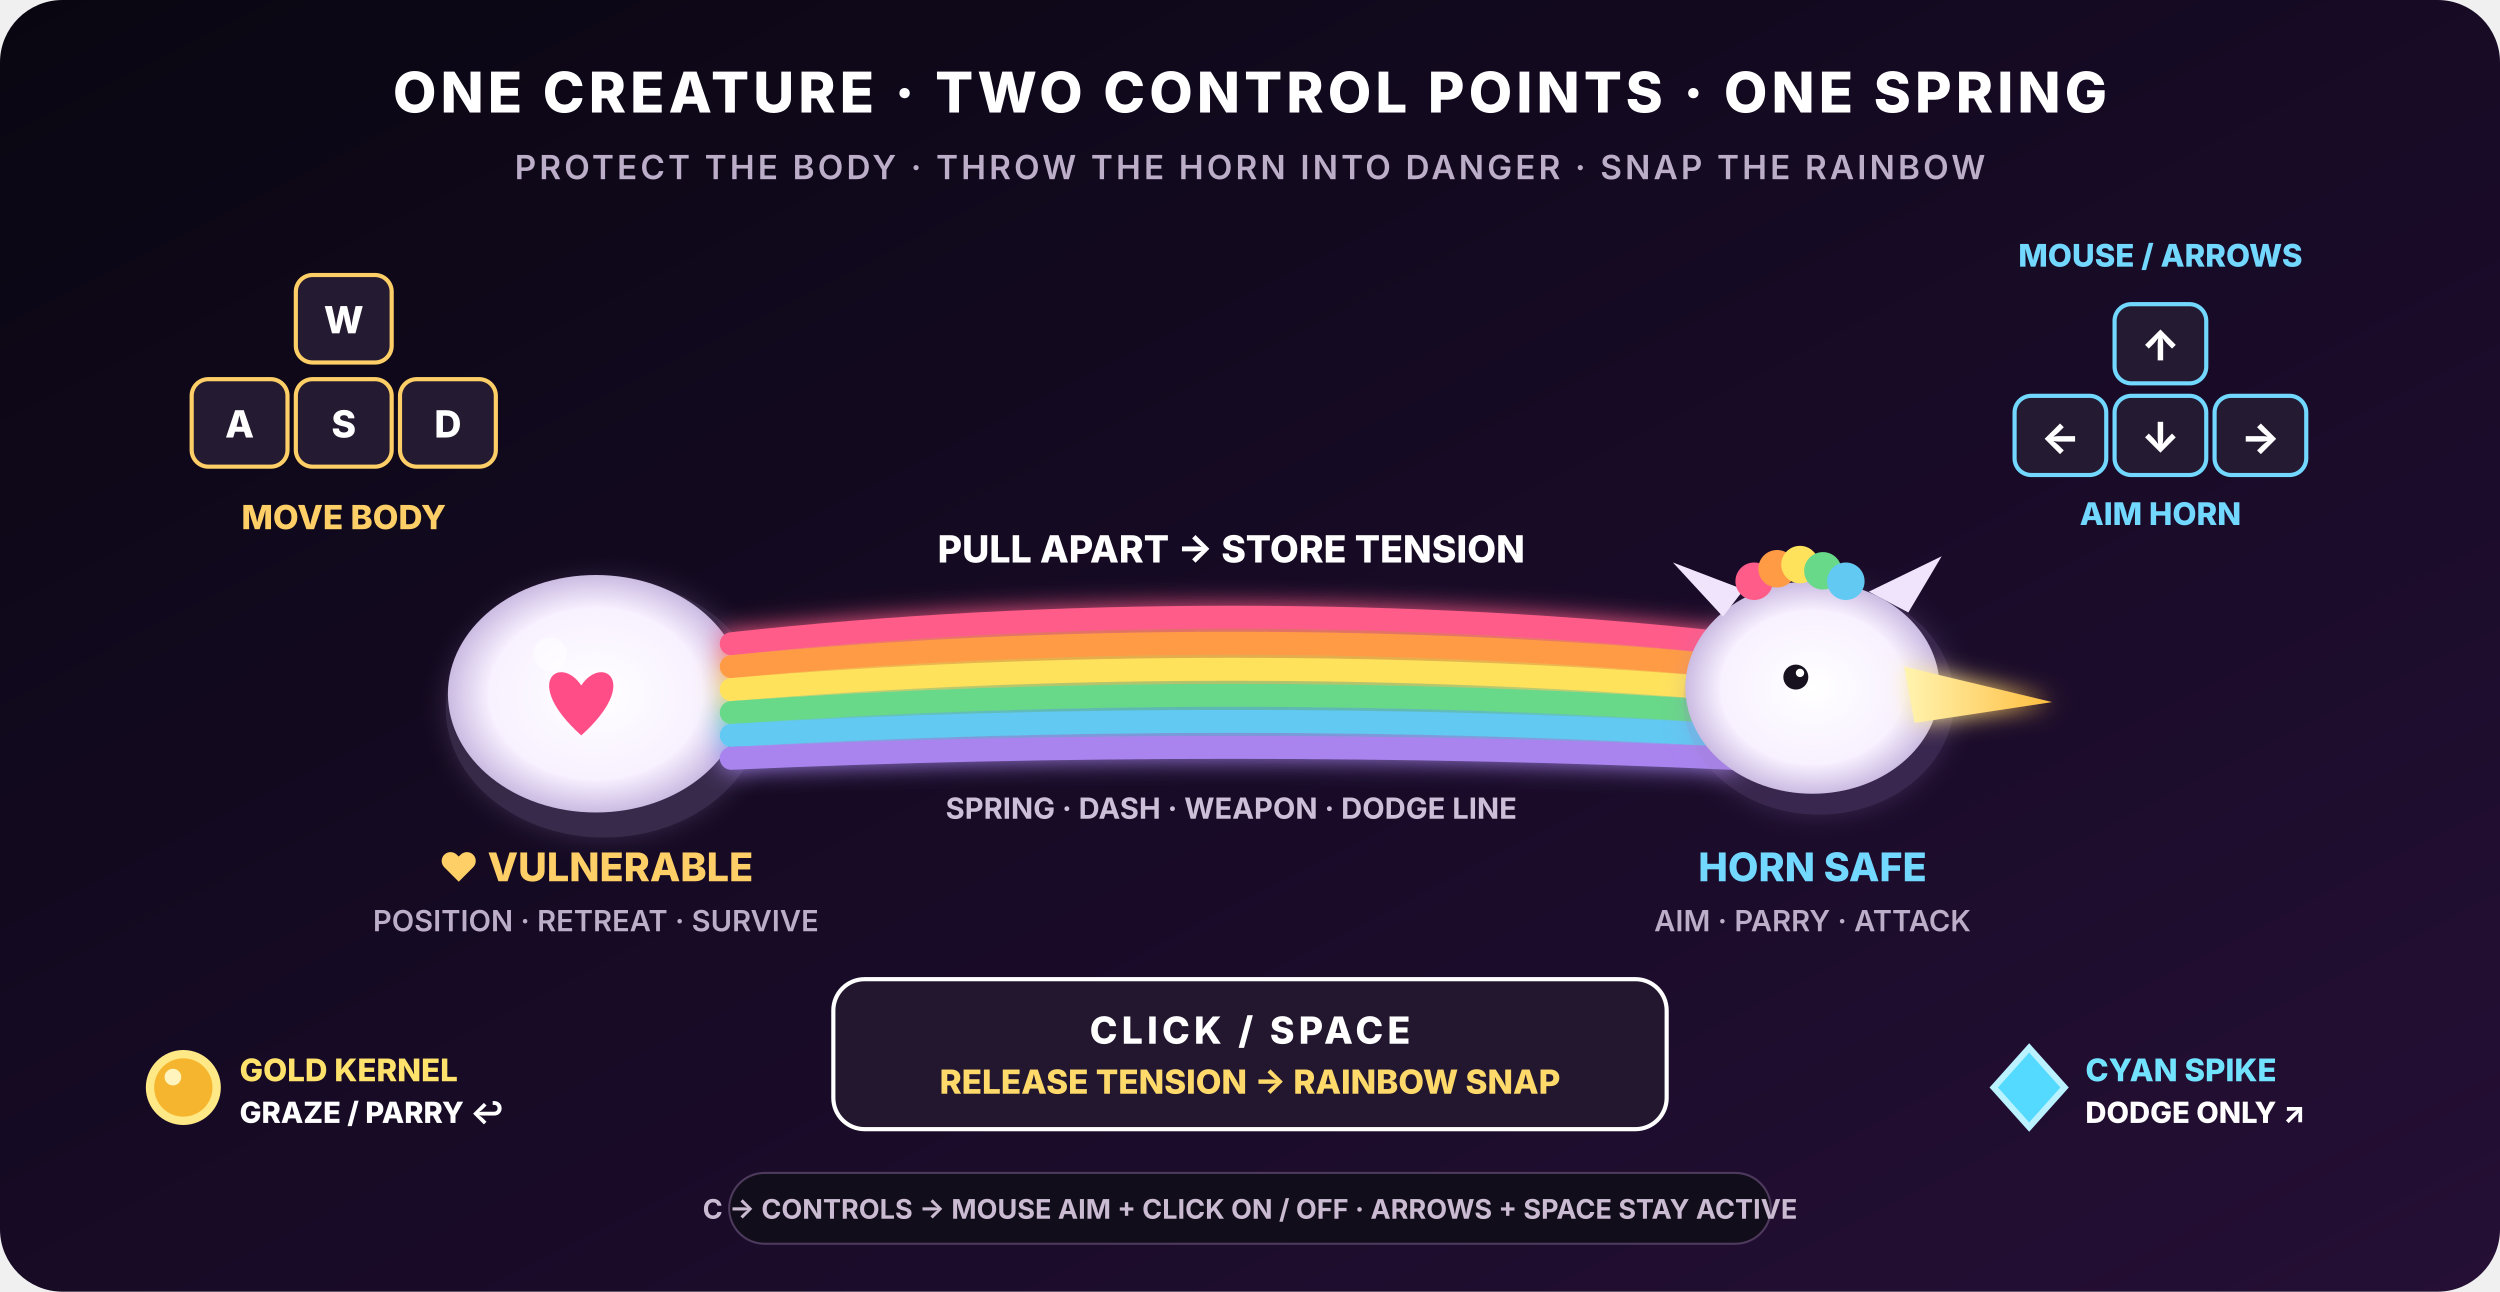
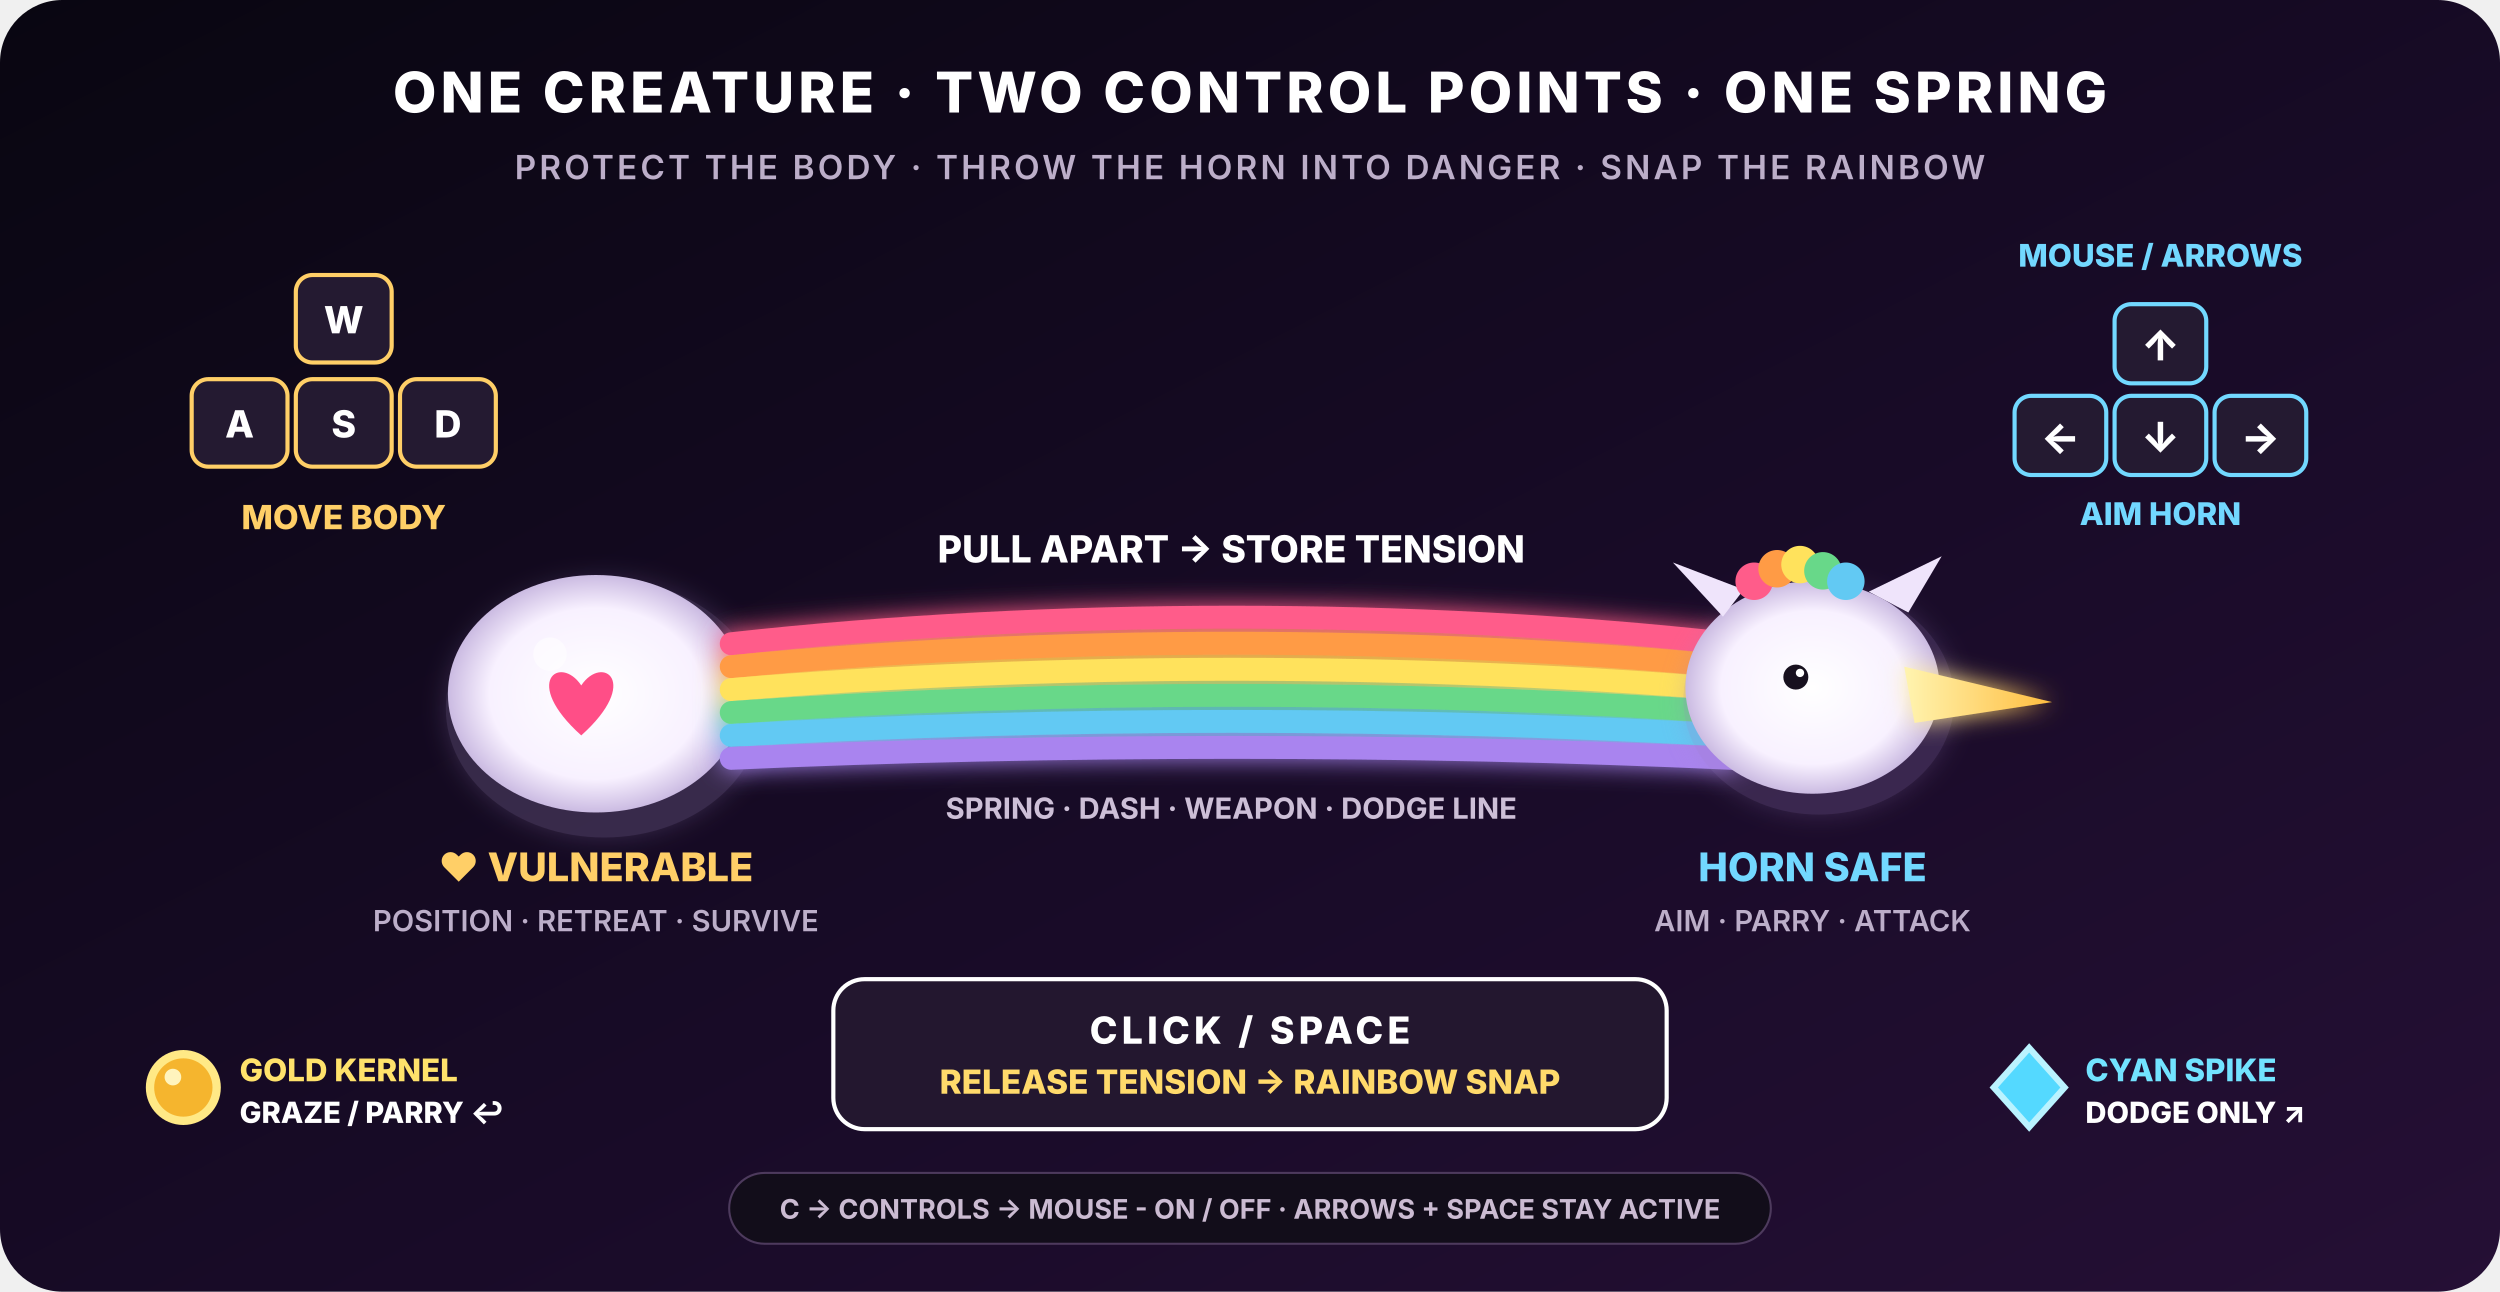
<svg xmlns="http://www.w3.org/2000/svg" width="1200" height="620" viewBox="0 0 1200 620" role="img" aria-labelledby="t d">
  <defs>
    <linearGradient id="bg" x1="0" y1="0" x2="1" y2="1">
      <stop stop-color="#090611" />
      <stop offset=".55" stop-color="#180b27" />
      <stop offset="1" stop-color="#250f35" />
    </linearGradient>
    <radialGradient id="body">
      <stop stop-color="#fff" />
      <stop offset=".72" stop-color="#f8f1ff" />
      <stop offset="1" stop-color="#cbbbe2" />
    </radialGradient>
    <linearGradient id="horn">
      <stop stop-color="#fff4b0" />
      <stop offset="1" stop-color="#ffbd3f" />
    </linearGradient>
    <filter id="glow" x="-40%" y="-40%" width="180%" height="180%">
      <feGaussianBlur stdDeviation="6" result="b" />
      <feMerge>
        <feMergeNode in="b" />
        <feMergeNode in="SourceGraphic" />
      </feMerge>
    </filter>
  </defs>
  <rect width="1200" height="620" rx="30" fill="url(#bg)" />
  <text x="600" y="54" fill="#fff" font-family="Inter,Arial,sans-serif" font-size="27" font-weight="800" text-anchor="middle" letter-spacing="2">ONE CREATURE · TWO CONTROL POINTS · ONE SPRING</text>
  <text x="600" y="86" fill="#bcaec9" font-family="Inter,Arial,sans-serif" font-size="16" font-weight="600" text-anchor="middle" letter-spacing="1.5">PROTECT THE BODY · THROW THE HORN INTO DANGER · SNAP THE RAINBOW</text>
  <g transform="translate(92 132)" font-family="Inter,Arial,sans-serif" font-weight="800" text-anchor="middle">
    <rect x="50" y="0" width="46" height="42" rx="8" fill="#241a31" stroke="#ffcf67" stroke-width="2" />
    <text x="73" y="28" fill="#fff" font-size="18">W</text>
    <rect x="0" y="50" width="46" height="42" rx="8" fill="#241a31" stroke="#ffcf67" stroke-width="2" />
    <text x="23" y="78" fill="#fff" font-size="18">A</text>
    <rect x="50" y="50" width="46" height="42" rx="8" fill="#241a31" stroke="#ffcf67" stroke-width="2" />
    <text x="73" y="78" fill="#fff" font-size="18">S</text>
    <rect x="100" y="50" width="46" height="42" rx="8" fill="#241a31" stroke="#ffcf67" stroke-width="2" />
    <text x="123" y="78" fill="#fff" font-size="18">D</text>
    <text x="73" y="122" fill="#ffcf67" font-size="16">MOVE BODY</text>
  </g>
  <ellipse cx="290" cy="340" rx="76" ry="62" fill="#a78dc9" opacity=".24" filter="url(#glow)" />
  <ellipse cx="286" cy="333" rx="71" ry="57" fill="url(#body)" />
  <path d="M279 329 C269 314 250 327 279 353 C308 327 289 314 279 329Z" fill="#ff4e87" />
  <circle cx="264" cy="314" r="8" fill="#fff" opacity=".55" />
  <text x="286" y="423" fill="#ffcf67" font-family="Inter,Arial,sans-serif" font-size="19" font-weight="800" text-anchor="middle">♥ VULNERABLE</text>
  <text x="286" y="447" fill="#bcaec9" font-family="Inter,Arial,sans-serif" font-size="14" font-weight="600" text-anchor="middle">POSITION · RETREAT · SURVIVE</text>
  <g fill="none" stroke-linecap="round" stroke-width="11" filter="url(#glow)">
    <path d="M351 309 C505 292 678 292 831 309" stroke="#ff5c8a" />
    <path d="M351 320 C505 305 678 305 831 320" stroke="#ff9b45" />
    <path d="M351 331 C505 318 678 318 831 331" stroke="#ffe25c" />
    <path d="M351 342 C505 331 678 331 831 342" stroke="#68d889" />
    <path d="M351 353 C505 344 678 344 831 353" stroke="#62c9f3" />
    <path d="M351 364 C505 357 678 357 831 364" stroke="#a984ef" />
  </g>
  <text x="591" y="270" fill="#fff" font-family="Inter,Arial,sans-serif" font-size="18" font-weight="800" text-anchor="middle">PULL APART → STORE TENSION</text>
  <text x="591" y="393" fill="#cdbfd7" font-family="Inter,Arial,sans-serif" font-size="14" font-weight="700" text-anchor="middle">SPRING · DASH · WEAPON · DODGE LINE</text>
  <ellipse cx="873" cy="336" rx="65" ry="55" fill="#9b7fc0" opacity=".24" filter="url(#glow)" />
  <ellipse cx="870" cy="330" rx="61" ry="51" fill="url(#body)" />
  <path d="M827 296 L803 270 L837 283Z" fill="#efe4fb" />
  <path d="M916 294 L932 267 L897 284Z" fill="#efe4fb" />
  <circle cx="842" cy="279" r="9" fill="#ff5c8a" />
  <circle cx="853" cy="273" r="9" fill="#ff9b45" />
  <circle cx="864" cy="271" r="9" fill="#ffe25c" />
  <circle cx="875" cy="274" r="9" fill="#68d889" />
  <circle cx="886" cy="279" r="9" fill="#62c9f3" />
  <path d="M914 320 L985 337 L919 347Z" fill="url(#horn)" filter="url(#glow)" />
  <circle cx="862" cy="325" r="6" fill="#17101f" />
  <circle cx="864" cy="323" r="2" fill="#fff" />
  <text x="870" y="423" fill="#72d8ff" font-family="Inter,Arial,sans-serif" font-size="19" font-weight="800" text-anchor="middle">HORN SAFE</text>
  <text x="870" y="447" fill="#bcaec9" font-family="Inter,Arial,sans-serif" font-size="14" font-weight="600" text-anchor="middle">AIM · PARRY · ATTACK</text>
  <g transform="translate(965 128)" font-family="Inter,Arial,sans-serif" text-anchor="middle" font-weight="800">
    <text x="72" y="0" fill="#72d8ff" font-size="15">MOUSE / ARROWS</text>
    <rect x="50" y="18" width="44" height="38" rx="8" fill="#241a31" stroke="#72d8ff" stroke-width="2" />
    <text x="72" y="45" fill="#fff" font-size="20">↑</text>
    <rect x="2" y="62" width="44" height="38" rx="8" fill="#241a31" stroke="#72d8ff" stroke-width="2" />
    <text x="24" y="89" fill="#fff" font-size="20">←</text>
    <rect x="50" y="62" width="44" height="38" rx="8" fill="#241a31" stroke="#72d8ff" stroke-width="2" />
    <text x="72" y="89" fill="#fff" font-size="20">↓</text>
    <rect x="98" y="62" width="44" height="38" rx="8" fill="#241a31" stroke="#72d8ff" stroke-width="2" />
    <text x="120" y="89" fill="#fff" font-size="20">→</text>
    <text x="72" y="124" fill="#72d8ff" font-size="15">AIM HORN</text>
  </g>
  <g transform="translate(400 470)" font-family="Inter,Arial,sans-serif" text-anchor="middle">
    <rect width="400" height="72" rx="15" fill="#23172f" stroke="#fff" stroke-width="2" />
    <text x="200" y="31" fill="#fff" font-size="18" font-weight="800" letter-spacing="2">CLICK / SPACE</text>
    <text x="200" y="55" fill="#ffda6b" font-size="16" font-weight="800">RELEASE TENSION → RAINBOW SNAP</text>
  </g>
  <g font-family="Inter,Arial,sans-serif" font-weight="800">
    <g transform="translate(66 500)">
      <circle cx="22" cy="22" r="16" fill="#f5b52e" stroke="#ffe986" stroke-width="4" />
      <circle cx="17" cy="17" r="4" fill="#fff4bd" />
      <text x="49" y="19" fill="#ffe26b" font-size="15">GOLD KERNEL</text>
      <text x="49" y="39" fill="#fff" font-size="14">GRAZE / PARRY ↩</text>
    </g>
    <g transform="translate(952 500)">
      <path d="M22 3 L39 22 L22 41 L5 22Z" fill="#54d9ff" stroke="#baf3ff" stroke-width="3" />
      <text x="49" y="19" fill="#72e3ff" font-size="15">CYAN SPIKE</text>
      <text x="49" y="39" fill="#fff" font-size="14">DODGE ONLY ↗</text>
    </g>
  </g>
  <rect x="350" y="563" width="500" height="34" rx="17" fill="#120d1a" stroke="#4d3a5d" />
-   <text x="600" y="585" fill="#cbbbd2" font-family="Inter,Arial,sans-serif" font-size="13" font-weight="700" text-anchor="middle">C → CONTROLS → MOUSE AIM + CLICK ON / OFF  ·  ARROWS + SPACE STAY ACTIVE</text>
+   <text x="600" y="585" fill="#cbbbd2" font-family="Inter,Arial,sans-serif" font-size="13" font-weight="700" text-anchor="middle">C → CONTROLS → MOUSE - ON / OFF · ARROWS + SPACE STAY ACTIVE</text>
</svg>
